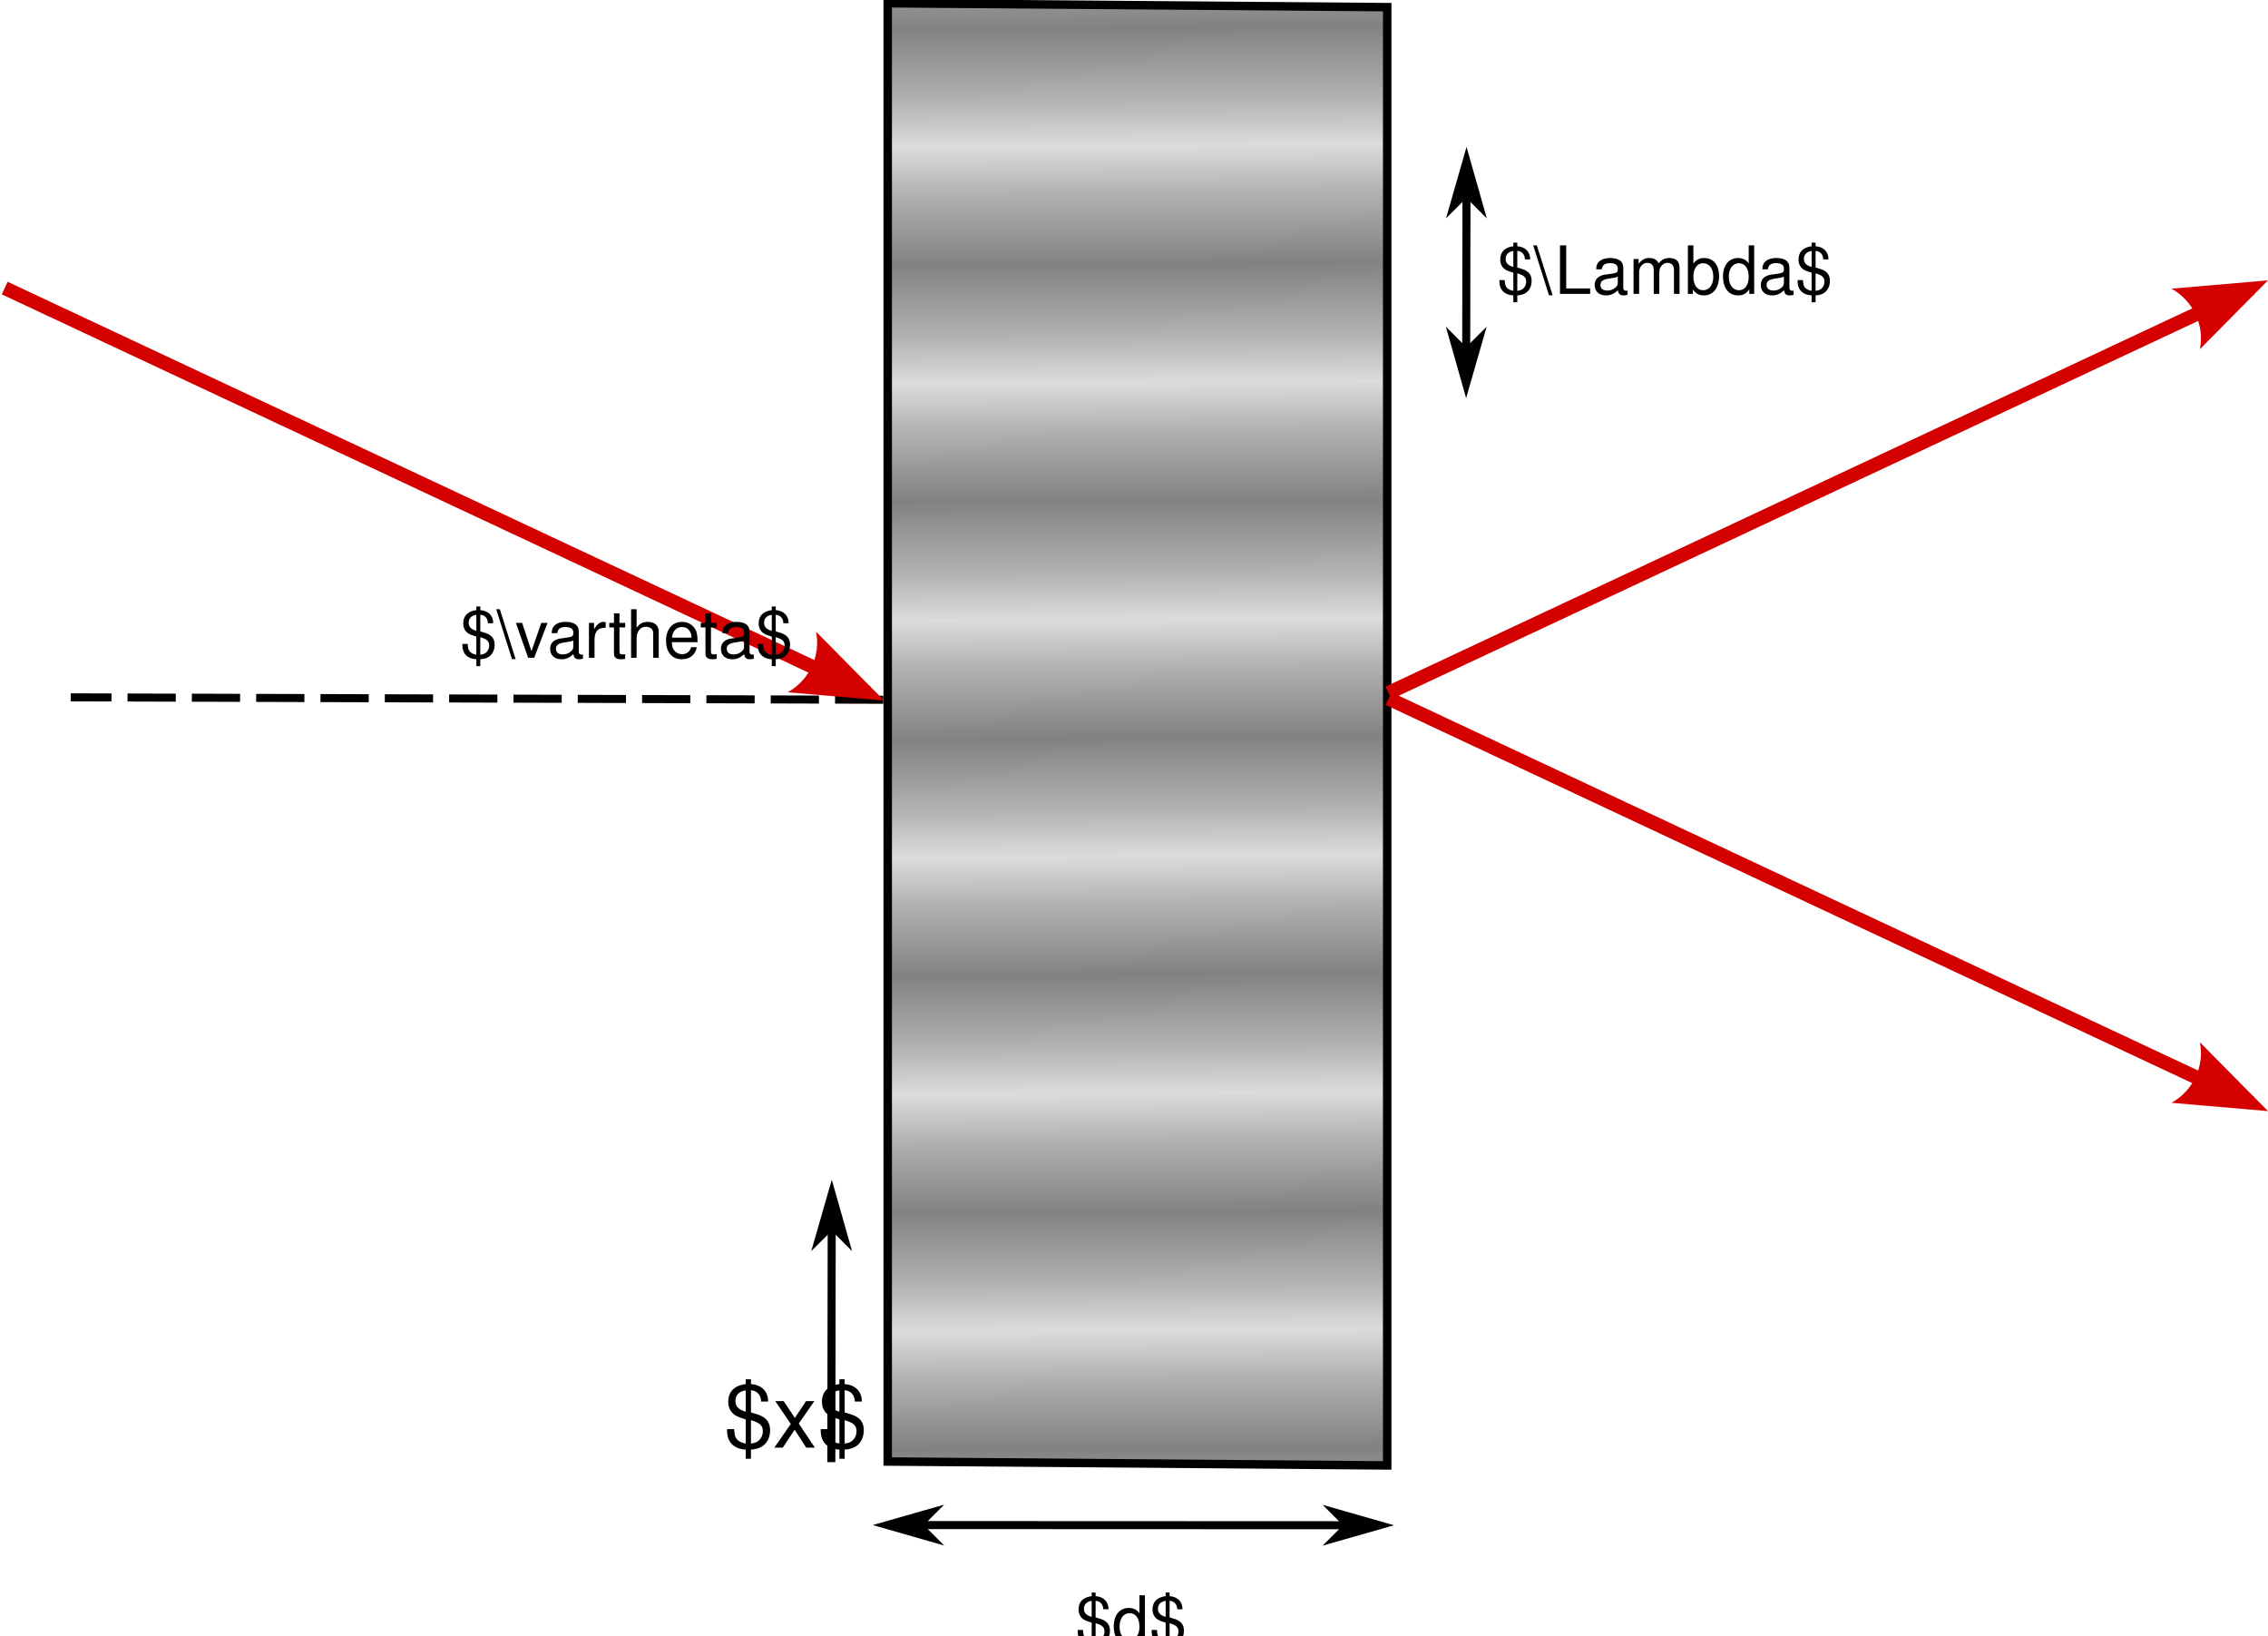
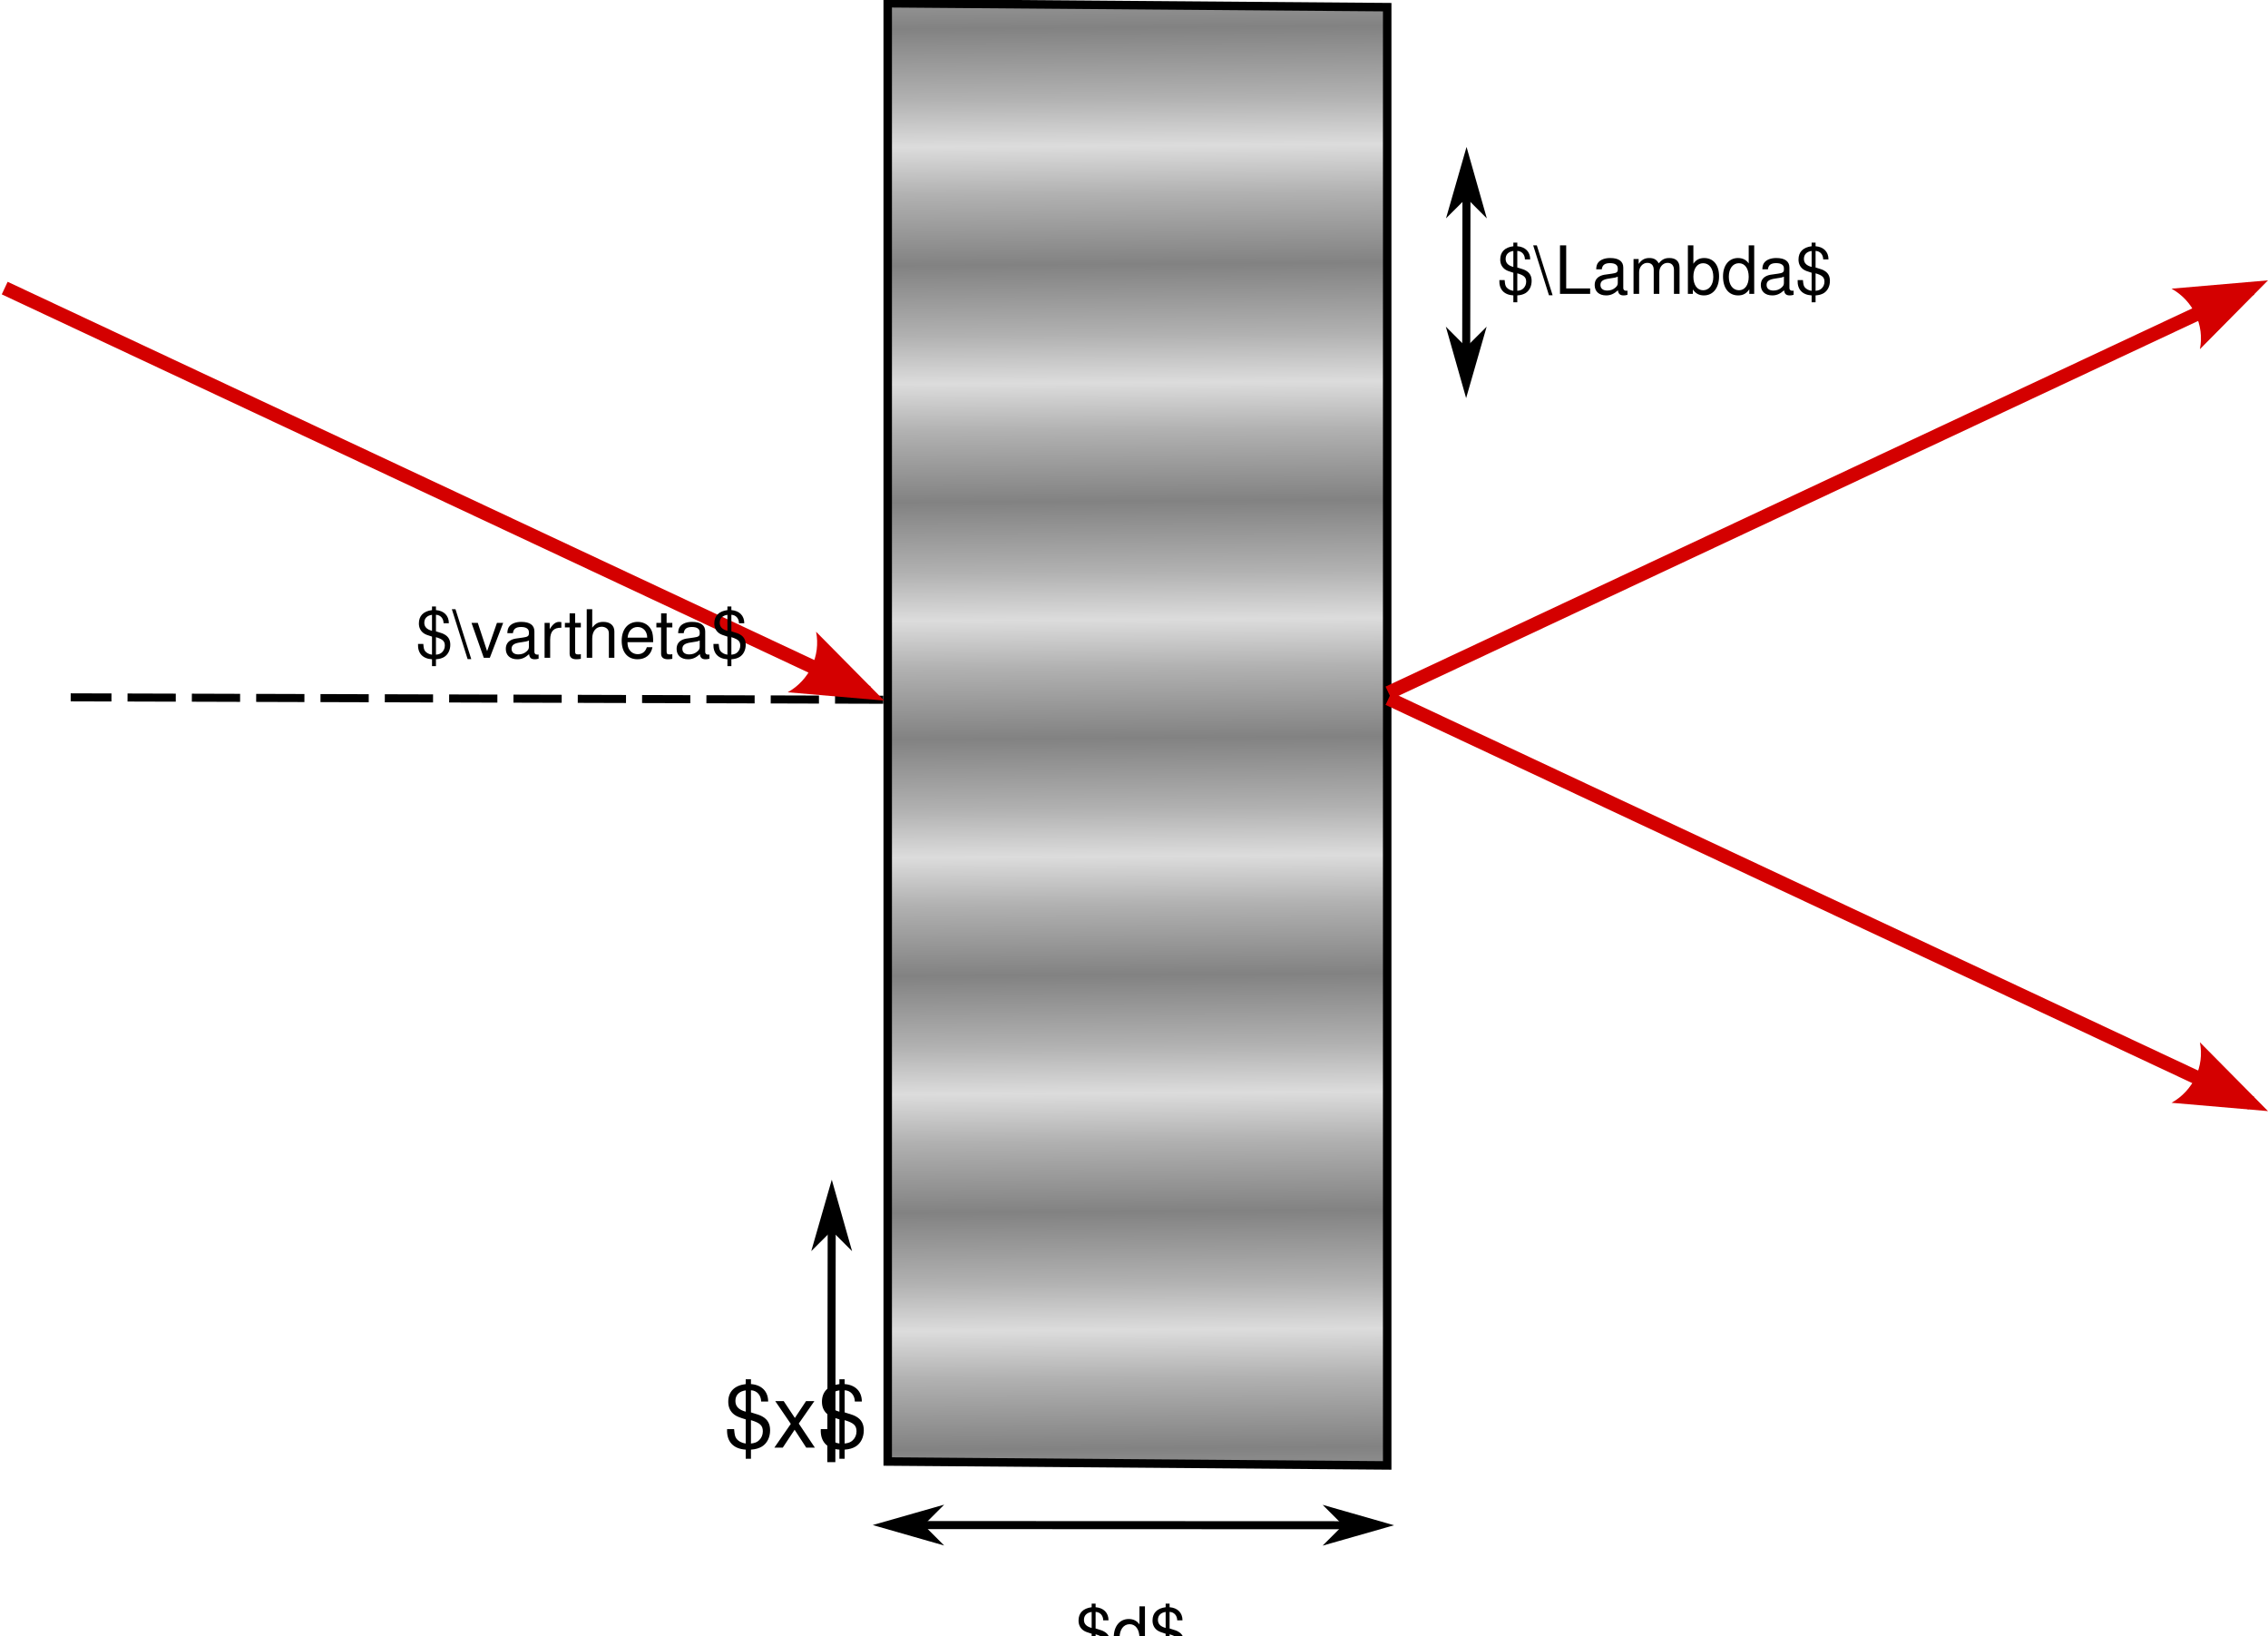
<svg xmlns="http://www.w3.org/2000/svg" xmlns:ns1="http://www.openswatchbook.org/uri/2009/osb" xmlns:xlink="http://www.w3.org/1999/xlink" width="818.079" height="589.833" id="svg2" version="1.1">
  <defs id="defs4">
    <linearGradient id="linearGradient3885">
      <stop style="stop-color:#dcdcdc;stop-opacity:1" offset="0" id="stop3889" />
      <stop id="stop4341" offset="0.405" style="stop-color:#b1b1b1;stop-opacity:1;" />
      <stop style="stop-color:#828282;stop-opacity:1;" offset="1" id="stop3887" />
    </linearGradient>
    <linearGradient id="linearGradient3875">
      <stop style="stop-color:#9c9c9c;stop-opacity:1;" offset="0" id="stop3877" />
      <stop style="stop-color:#e0e0e0;stop-opacity:1;" offset="1" id="stop3879" />
    </linearGradient>
    <linearGradient id="linearGradient7780" ns1:paint="solid">
      <stop style="stop-color:#afafaf;stop-opacity:1;" offset="0" id="stop7782" />
    </linearGradient>
    <marker orient="auto" refY="0" refX="0" id="Arrow1Mend" style="overflow:visible">
      <path id="path3883" d="M 0,0 5,-5 -12.5,0 5,5 0,0 z" style="fill-rule:evenodd;stroke:#000000;stroke-width:1pt" transform="matrix(-0.4,0,0,-0.4,-4,0)" />
    </marker>
    <marker orient="auto" refY="0" refX="0" id="Arrow1Mstart" style="overflow:visible">
      <path id="path3880" d="M 0,0 5,-5 -12.5,0 5,5 0,0 z" style="fill-rule:evenodd;stroke:#000000;stroke-width:1pt" transform="matrix(0.4,0,0,0.4,4,0)" />
    </marker>
    <marker orient="auto" refY="0" refX="0" id="Arrow1Sstart" style="overflow:visible">
      <path id="path3886" d="M 0,0 5,-5 -12.5,0 5,5 0,0 z" style="fill-rule:evenodd;stroke:#000000;stroke-width:1pt" transform="matrix(0.2,0,0,0.2,1.2,0)" />
    </marker>
    <marker orient="auto" refY="0" refX="0" id="Arrow2Mend" style="overflow:visible">
      <path id="path3999" style="fill-rule:evenodd;stroke-width:0.625;stroke-linejoin:round" d="M 8.719,4.034 -2.207,0.016 8.719,-4.002 c -1.745,2.372 -1.735,5.617 -6e-7,8.035 z" transform="scale(-0.6,-0.6)" />
    </marker>
    <marker orient="auto" refY="0" refX="0" id="Arrow1Mstart-3" style="overflow:visible">
      <path id="path3880-6" d="M 0,0 5,-5 -12.5,0 5,5 0,0 z" style="fill-rule:evenodd;stroke:#000000;stroke-width:1pt" transform="matrix(0.4,0,0,0.4,4,0)" />
    </marker>
    <marker orient="auto" refY="0" refX="0" id="Arrow1Mend-7" style="overflow:visible">
      <path id="path3883-5" d="M 0,0 5,-5 -12.5,0 5,5 0,0 z" style="fill-rule:evenodd;stroke:#000000;stroke-width:1pt" transform="matrix(-0.4,0,0,-0.4,-4,0)" />
    </marker>
    <marker orient="auto" refY="0" refX="0" id="Arrow2Mend-3" style="overflow:visible">
      <path id="path3999-6" style="fill-rule:evenodd;stroke-width:0.625;stroke-linejoin:round" d="M 8.719,4.034 -2.207,0.016 8.719,-4.002 c -1.745,2.372 -1.735,5.617 -6e-7,8.035 z" transform="scale(-0.6,-0.6)" />
    </marker>
    <marker orient="auto" refY="0" refX="0" id="Arrow2Mend-35" style="overflow:visible">
      <path id="path3999-62" style="fill-rule:evenodd;stroke-width:0.625;stroke-linejoin:round" d="M 8.719,4.034 -2.207,0.016 8.719,-4.002 c -1.745,2.372 -1.735,5.617 -6e-7,8.035 z" transform="scale(-0.6,-0.6)" />
    </marker>
    <linearGradient xlink:href="#linearGradient3885" id="linearGradient3883" x1="102.98" y1="497.772" x2="103.556" y2="540.465" gradientUnits="userSpaceOnUse" spreadMethod="reflect" gradientTransform="matrix(0.9497606,0,0,1.000151,0.2643895,-0.0836049)" />
    <marker orient="auto" refY="0" refX="0" id="Arrow2Mend-2" style="overflow:visible">
      <path id="path3999-7" style="fill-rule:evenodd;stroke-width:0.625;stroke-linejoin:round" d="M 8.719,4.034 -2.207,0.016 8.719,-4.002 c -1.745,2.372 -1.735,5.617 -6e-7,8.035 z" transform="scale(-0.6,-0.6)" />
    </marker>
  </defs>
  <g id="layer1" transform="translate(313.4722,-275.1529)">
    <rect style="fill:url(#linearGradient3883);fill-opacity:1;stroke:#000000;stroke-width:3.057;stroke-miterlimit:4;stroke-dasharray:none;stroke-opacity:1" id="rect3099-2" width="180.174" height="525.903" x="6.731" y="276.271" transform="matrix(0.9999694,0.00782133,0,1,0,0)" />
    <path style="fill:none;stroke:#000000;stroke-width:2.9;stroke-linecap:butt;stroke-linejoin:miter;stroke-miterlimit:4;stroke-dasharray:none;stroke-opacity:1;marker-start:url(#Arrow1Mstart-3);marker-end:url(#Arrow1Mend-7)" d="m 7.04,825.141 176.616,0.071" id="path3019" />
    <path style="fill:none;stroke:#000000;stroke-width:2.9;stroke-linecap:butt;stroke-linejoin:miter;stroke-miterlimit:4;stroke-dasharray:none;stroke-opacity:1;marker-end:url(#Arrow1Mend-7)" d="m -13.607,802.452 0.154,-96.146" id="path3019-5" />
    <path style="fill:none;stroke:#000000;stroke-width:2.9;stroke-linecap:butt;stroke-linejoin:miter;stroke-miterlimit:4;stroke-opacity:1;stroke-dasharray:none;marker-start:url(#Arrow1Mstart-3);marker-end:url(#Arrow1Mend-7)" d="m 215.377,413.013 0.132,-79.159" id="path3019-5-1" />
    <g id="g3897-3" transform="matrix(1,0,0,-1,400.7357,1306.875)" style="fill:#d40000">
      <g transform="translate(-491.3014,20.92314)" style="fill:#d40000" id="g4412-7-6">
        <g id="g7794-7" style="fill:#d40000">
          <path d="m 560.377,613.092 34.795,-2.998 -24.563,24.826 c 1.721,-8.666 -2.439,-17.469 -10.232,-21.827 z" style="fill:#d40000;fill-rule:evenodd;stroke-width:0.625;stroke-linejoin:round" id="path4418-8-5" />
          <path style="font-size:medium;font-style:normal;font-variant:normal;font-weight:normal;font-stretch:normal;text-indent:0;text-align:start;text-decoration:none;line-height:normal;letter-spacing:normal;word-spacing:normal;text-transform:none;direction:ltr;block-progression:tb;writing-mode:lr-tb;text-anchor:start;baseline-shift:baseline;color:#000000;fill:#d40000;fill-opacity:1;fill-rule:nonzero;stroke:none;stroke-width:5;marker:none;visibility:visible;display:inline;overflow:visible;enable-background:accumulate;font-family:Sans;-inkscape-font-specification:Sans" d="M 588.125,610.688 276.875,756.594 279,761.125 590.25,615.219 588.125,610.688 z" id="path3964-8-3" />
        </g>
      </g>
    </g>
    <g id="g3897-3-5" transform="translate(400.7357,-254.759)" style="fill:#d40000">
      <g transform="translate(-491.3014,20.92314)" style="fill:#d40000" id="g4412-7-6-6">
        <g id="g7794-7-2" style="fill:#d40000">
          <path d="m 560.377,613.092 34.795,-2.998 -24.563,24.826 c 1.721,-8.666 -2.439,-17.469 -10.232,-21.827 z" style="fill:#d40000;fill-rule:evenodd;stroke-width:0.625;stroke-linejoin:round" id="path4418-8-5-9" />
          <path style="font-size:medium;font-style:normal;font-variant:normal;font-weight:normal;font-stretch:normal;text-indent:0;text-align:start;text-decoration:none;line-height:normal;letter-spacing:normal;word-spacing:normal;text-transform:none;direction:ltr;block-progression:tb;writing-mode:lr-tb;text-anchor:start;baseline-shift:baseline;color:#000000;fill:#d40000;fill-opacity:1;fill-rule:nonzero;stroke:none;stroke-width:5;marker:none;visibility:visible;display:inline;overflow:visible;enable-background:accumulate;font-family:Sans;-inkscape-font-specification:Sans" d="M 588.125,610.688 276.875,756.594 279,761.125 590.25,615.219 588.125,610.688 z" id="path3964-8-3-1" />
        </g>
      </g>
    </g>
    <path style="fill:none;stroke:#000000;stroke-width:2.9;stroke-linecap:butt;stroke-linejoin:miter;stroke-miterlimit:4;stroke-dasharray:17.4, 5.8;stroke-dashoffset:0;stroke-opacity:1;marker-end:none" d="m 5.131,527.509 -293.105,-0.87" id="path3019-5-9" />
    <g id="g3897-3-3" transform="matrix(1,0,0,-1,-98.41206,1158.827)" style="fill:#d40000">
      <g transform="translate(-491.3014,20.92314)" style="fill:#d40000" id="g4412-7-6-67">
        <g id="g7794-7-5" style="fill:#d40000">
          <path d="m 560.377,613.092 34.795,-2.998 -24.563,24.826 c 1.721,-8.666 -2.439,-17.469 -10.232,-21.827 z" style="fill:#d40000;fill-rule:evenodd;stroke-width:0.625;stroke-linejoin:round" id="path4418-8-5-3" />
          <path style="color:#000000;font-style:normal;font-variant:normal;font-weight:normal;font-stretch:normal;font-size:medium;line-height:normal;font-family:Sans;-inkscape-font-specification:Sans;text-indent:0;text-align:start;text-decoration:none;text-decoration-line:none;letter-spacing:normal;word-spacing:normal;text-transform:none;direction:ltr;block-progression:tb;writing-mode:lr-tb;baseline-shift:baseline;text-anchor:start;display:inline;overflow:visible;visibility:visible;fill:#d40000;fill-opacity:1;fill-rule:nonzero;stroke:none;stroke-width:5;marker:none;enable-background:accumulate" d="M 588.125,610.688 276.875,756.594 279,761.125 590.25,615.219 588.125,610.688 Z" id="path3964-8-3-5" />
        </g>
      </g>
    </g>
-     <g id="g4326">
-       <text id="text3015" y="797.208" x="-52.49" style="font-style:normal;font-variant:normal;font-weight:normal;font-stretch:normal;font-size:56px;line-height:125%;font-family:'Nimbus Sans L';-inkscape-font-specification:Sans;letter-spacing:0px;word-spacing:0px;fill:#000000;fill-opacity:1;stroke:none" xml:space="preserve">
-         <tspan style="font-size:32px" y="797.208" x="-52.49" id="tspan3017">$x$</tspan>
-       </text>
-       <text id="text4073-2-0" y="867.962" x="74.298" style="font-style:normal;font-variant:normal;font-weight:normal;font-stretch:normal;font-size:56px;line-height:125%;font-family:'Nimbus Sans L';-inkscape-font-specification:Sans;letter-spacing:0px;word-spacing:0px;fill:#000000;fill-opacity:1;stroke:none" xml:space="preserve">
-         <tspan style="font-size:24px" y="867.962" x="74.298" id="tspan4075-7-9">$d$</tspan>
-       </text>
-       <text id="text4073" y="381.141" x="226.402" style="font-style:normal;font-variant:normal;font-weight:normal;font-stretch:normal;font-size:56px;line-height:125%;font-family:'Nimbus Sans L';-inkscape-font-specification:Sans;letter-spacing:0px;word-spacing:0px;fill:#000000;fill-opacity:1;stroke:none" xml:space="preserve">
-         <tspan style="font-size:24px" y="381.141" x="226.402" id="tspan4075">$\Lambda$</tspan>
-       </text>
-       <text id="text4073-2" y="512.364" x="-147.646" style="font-style:normal;font-variant:normal;font-weight:normal;font-stretch:normal;font-size:56px;line-height:125%;font-family:'Nimbus Sans L';-inkscape-font-specification:Sans;letter-spacing:0px;word-spacing:0px;fill:#000000;fill-opacity:1;stroke:none" xml:space="preserve">
-         <tspan style="font-size:24px" y="512.364" x="-147.646" id="tspan4075-7">$\vartheta$</tspan>
-       </text>
-     </g>
+     <text xml:space="preserve" style="font-style:normal;font-variant:normal;font-weight:normal;font-stretch:normal;line-height:0%;font-family:'Nimbus Sans L';-inkscape-font-specification:Sans;letter-spacing:0px;word-spacing:0px;fill:#000000;fill-opacity:1;stroke:none" x="-52.49" y="797.208" id="text3015">
+       <tspan id="tspan3017" x="-52.49" y="797.208" style="font-size:32px;line-height:1.25">$x$</tspan>
+     </text>
+     <text xml:space="preserve" style="font-style:normal;font-variant:normal;font-weight:normal;font-stretch:normal;line-height:0%;font-family:'Nimbus Sans L';-inkscape-font-specification:Sans;letter-spacing:0px;word-spacing:0px;fill:#000000;fill-opacity:1;stroke:none" x="74.298" y="871.962" id="text4073-2-0">
+       <tspan id="tspan4075-7-9" x="74.298" y="871.962" style="font-size:24px;line-height:1.25">$d$</tspan>
+     </text>
+     <text xml:space="preserve" style="font-style:normal;font-variant:normal;font-weight:normal;font-stretch:normal;line-height:0%;font-family:'Nimbus Sans L';-inkscape-font-specification:Sans;letter-spacing:0px;word-spacing:0px;fill:#000000;fill-opacity:1;stroke:none" x="226.402" y="381.141" id="text4073">
+       <tspan id="tspan4075" x="226.402" y="381.141" style="font-size:24px;line-height:1.25">$\Lambda$</tspan>
+     </text>
+     <text xml:space="preserve" style="font-style:normal;font-variant:normal;font-weight:normal;font-stretch:normal;line-height:0%;font-family:'Nimbus Sans L';-inkscape-font-specification:Sans;letter-spacing:0px;word-spacing:0px;fill:#000000;fill-opacity:1;stroke:none" x="-163.646" y="512.364" id="text4073-2">
+       <tspan id="tspan4075-7" x="-163.646" y="512.364" style="font-size:24px;line-height:1.25">$\vartheta$</tspan>
+     </text>
  </g>
</svg>
